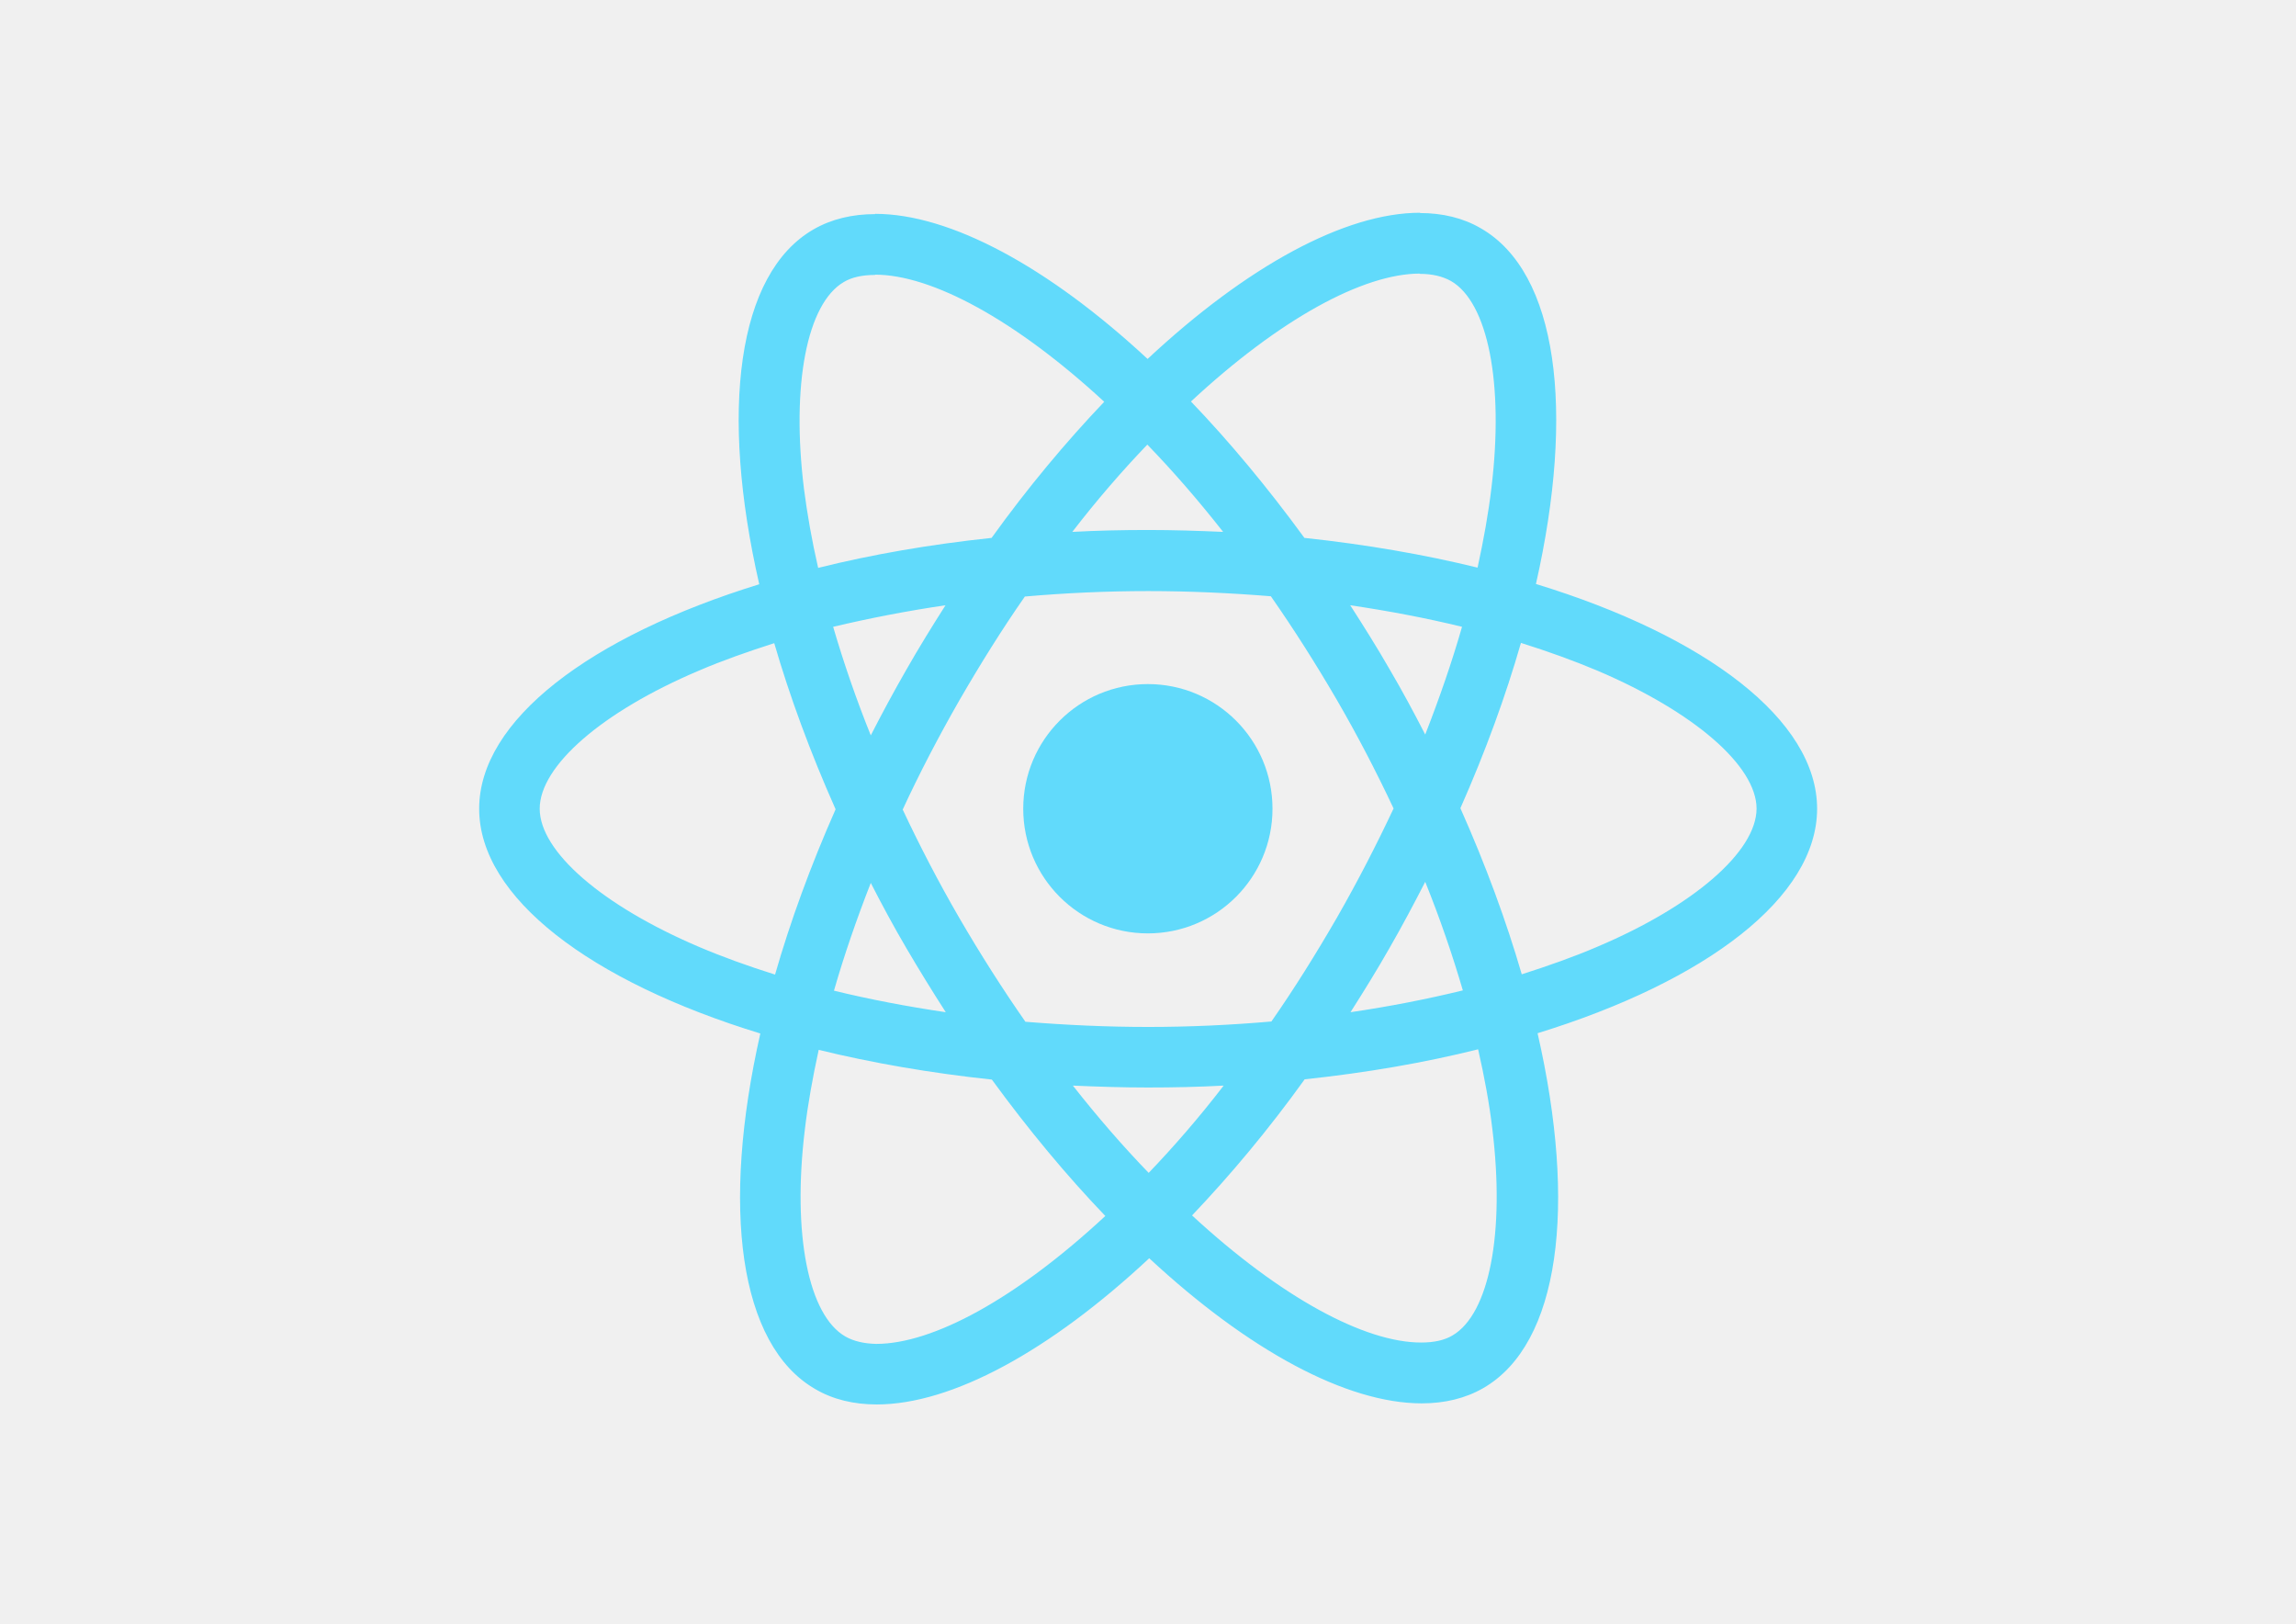
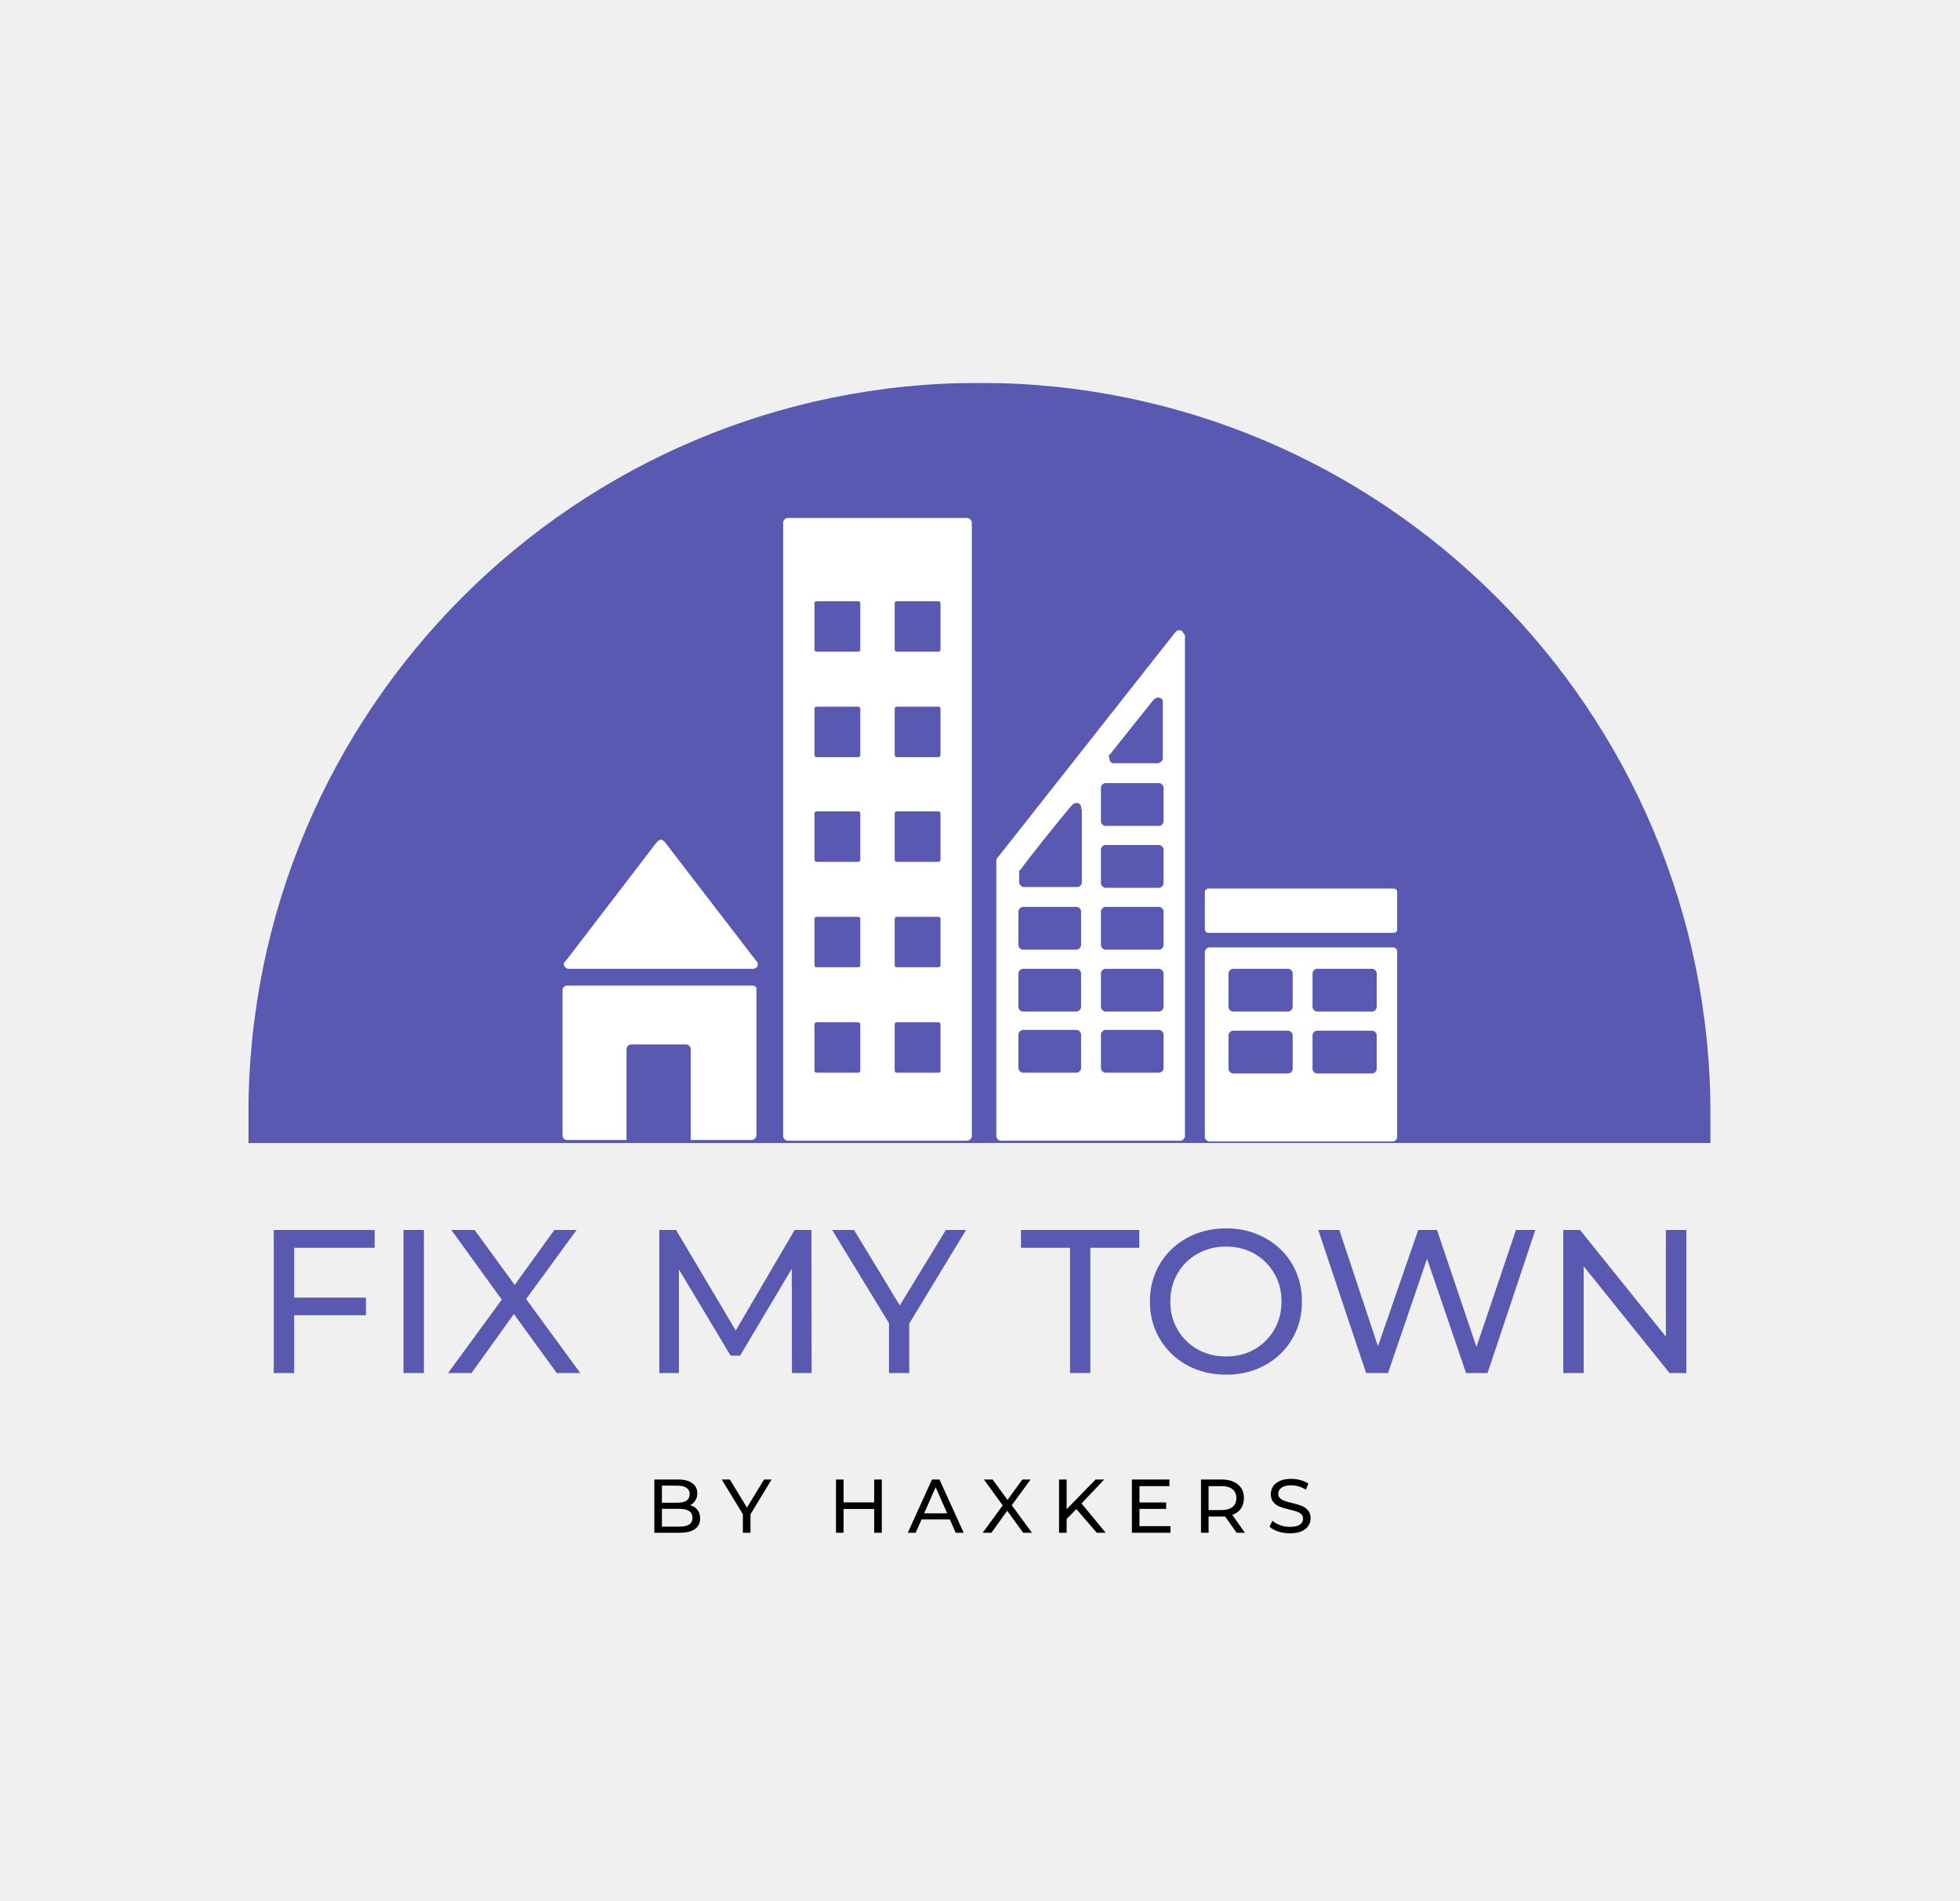
- <svg xmlns="http://www.w3.org/2000/svg" viewBox="0 0 841.9 595.3">
-   <g fill="#61DAFB">
-     <path d="M666.3 296.5c0-32.5-40.7-63.3-103.1-82.4 14.4-63.6 8-114.2-20.2-130.4-6.5-3.8-14.1-5.6-22.4-5.6v22.3c4.6 0 8.3.9 11.4 2.6 13.6 7.8 19.5 37.5 14.9 75.7-1.1 9.4-2.9 19.3-5.1 29.4-19.6-4.8-41-8.5-63.5-10.9-13.5-18.5-27.5-35.3-41.6-50 32.6-30.3 63.2-46.9 84-46.9V78c-27.5 0-63.5 19.6-99.9 53.6-36.4-33.8-72.4-53.2-99.9-53.2v22.3c20.7 0 51.4 16.5 84 46.6-14 14.7-28 31.4-41.3 49.9-22.6 2.4-44 6.1-63.6 11-2.3-10-4-19.7-5.2-29-4.7-38.2 1.1-67.9 14.6-75.8 3-1.8 6.9-2.6 11.5-2.6V78.5c-8.4 0-16 1.8-22.6 5.6-28.1 16.2-34.4 66.7-19.9 130.1-62.2 19.2-102.7 49.9-102.7 82.3 0 32.5 40.7 63.3 103.1 82.4-14.4 63.6-8 114.2 20.2 130.4 6.5 3.8 14.1 5.6 22.5 5.6 27.5 0 63.5-19.6 99.9-53.6 36.4 33.8 72.4 53.2 99.9 53.2 8.4 0 16-1.8 22.6-5.6 28.1-16.2 34.4-66.7 19.9-130.1 62-19.1 102.5-49.9 102.5-82.3zm-130.2-66.7c-3.7 12.9-8.3 26.2-13.5 39.5-4.1-8-8.4-16-13.1-24-4.6-8-9.5-15.8-14.4-23.4 14.2 2.1 27.9 4.7 41 7.9zm-45.8 106.5c-7.8 13.5-15.8 26.3-24.1 38.2-14.9 1.3-30 2-45.2 2-15.1 0-30.2-.7-45-1.9-8.3-11.9-16.4-24.6-24.2-38-7.6-13.1-14.5-26.4-20.8-39.8 6.2-13.4 13.2-26.8 20.7-39.9 7.8-13.5 15.8-26.3 24.1-38.2 14.9-1.3 30-2 45.2-2 15.1 0 30.2.7 45 1.9 8.3 11.9 16.4 24.6 24.2 38 7.6 13.1 14.5 26.4 20.8 39.8-6.3 13.4-13.2 26.8-20.7 39.9zm32.3-13c5.4 13.4 10 26.8 13.8 39.8-13.1 3.2-26.9 5.9-41.2 8 4.9-7.7 9.8-15.6 14.4-23.7 4.6-8 8.9-16.1 13-24.1zM421.2 430c-9.3-9.6-18.6-20.3-27.8-32 9 .4 18.2.7 27.5.7 9.4 0 18.7-.2 27.8-.7-9 11.7-18.3 22.4-27.5 32zm-74.4-58.9c-14.2-2.1-27.9-4.7-41-7.9 3.7-12.9 8.3-26.2 13.5-39.5 4.1 8 8.4 16 13.1 24 4.7 8 9.5 15.8 14.4 23.4zM420.7 163c9.3 9.6 18.6 20.3 27.8 32-9-.4-18.2-.7-27.5-.7-9.4 0-18.7.2-27.8.7 9-11.7 18.3-22.4 27.5-32zm-74 58.9c-4.9 7.7-9.8 15.6-14.4 23.7-4.6 8-8.9 16-13 24-5.4-13.4-10-26.8-13.8-39.8 13.1-3.1 26.9-5.8 41.2-7.9zm-90.5 125.2c-35.4-15.1-58.3-34.9-58.3-50.6 0-15.7 22.9-35.6 58.3-50.6 8.6-3.7 18-7 27.7-10.1 5.7 19.6 13.2 40 22.5 60.9-9.2 20.8-16.6 41.1-22.2 60.6-9.9-3.1-19.3-6.5-28-10.2zM310 490c-13.6-7.8-19.5-37.5-14.9-75.7 1.1-9.4 2.9-19.3 5.1-29.4 19.6 4.8 41 8.5 63.5 10.9 13.5 18.5 27.5 35.3 41.6 50-32.6 30.3-63.2 46.9-84 46.9-4.5-.1-8.3-1-11.3-2.7zm237.2-76.2c4.7 38.2-1.1 67.9-14.6 75.8-3 1.8-6.9 2.6-11.5 2.6-20.7 0-51.4-16.5-84-46.6 14-14.7 28-31.4 41.3-49.9 22.6-2.4 44-6.1 63.6-11 2.3 10.1 4.1 19.8 5.2 29.1zm38.5-66.7c-8.6 3.7-18 7-27.7 10.1-5.7-19.6-13.2-40-22.5-60.9 9.2-20.8 16.6-41.1 22.2-60.6 9.9 3.1 19.3 6.5 28.1 10.2 35.4 15.1 58.3 34.9 58.3 50.6-.1 15.7-23 35.6-58.4 50.6zM320.8 78.4z" />
-     <circle cx="420.9" cy="296.5" r="45.7" />
-     <path d="M520.5 78.1z" />
+ <svg xmlns="http://www.w3.org/2000/svg" width="200" height="194" viewBox="0 0 200 194" fill="none">
+   <mask id="mask0_24_13" style="mask-type:luminance" maskUnits="userSpaceOnUse" x="25" y="39" width="150" height="78">
+     <path d="M25.352 39.069H174.552V116.669H25.352V39.069Z" fill="white" />
+   </mask>
+   <g mask="url(#mask0_24_13)">
+     <path d="M171.552 116.656H99.944V116.669H25.35V113.683C25.35 93.081 33.7 74.427 47.198 60.925C60.698 47.423 79.346 39.071 99.944 39.071C120.542 39.071 139.19 47.423 152.687 60.925C166.187 74.427 174.537 93.081 174.537 113.683V116.656H171.552Z" fill="#5959b1" />
  </g>
+   <mask id="mask1_24_13" style="mask-type:luminance" maskUnits="userSpaceOnUse" x="57" y="52" width="86" height="65">
+     <path d="M57.385 52.675H142.585V116.667H57.385V52.675Z" fill="white" />
+   </mask>
+   <g mask="url(#mask1_24_13)">
+     <path d="M58.008 98.867H76.873C77.106 98.867 77.342 98.633 77.342 98.4C77.342 98.244 77.263 98.165 77.185 98.088L67.831 85.923L67.752 85.844C67.675 85.767 67.519 85.688 67.442 85.688C67.362 85.688 67.208 85.767 67.129 85.844L67.052 85.923L66.973 86L57.775 98.008L57.619 98.165C57.542 98.244 57.542 98.321 57.542 98.4C57.542 98.633 57.775 98.867 58.008 98.867ZM76.796 100.583H57.854C57.619 100.583 57.385 100.817 57.385 101.05V115.867C57.385 116.1 57.619 116.335 57.854 116.335H63.933V107.054C63.933 106.821 64.167 106.588 64.402 106.588H70.015C70.248 106.588 70.481 106.821 70.481 107.054V116.335H76.717C76.952 116.335 77.185 116.1 77.185 115.867V101.05C77.263 100.817 77.106 100.583 76.796 100.583ZM142.119 96.683H123.41C123.175 96.683 122.942 96.917 122.942 97.152V116.023C122.942 116.256 123.175 116.49 123.41 116.49H142.119C142.352 116.49 142.585 116.256 142.585 116.023V97.152C142.585 96.917 142.429 96.683 142.119 96.683ZM131.906 109.083C131.906 109.317 131.673 109.55 131.44 109.55H125.827C125.592 109.55 125.358 109.317 125.358 109.083V105.652C125.358 105.417 125.592 105.183 125.827 105.183H131.44C131.673 105.183 131.906 105.417 131.906 105.652V109.083ZM131.906 102.767C131.906 103 131.673 103.233 131.44 103.233H125.827C125.592 103.233 125.358 103 125.358 102.767V99.335C125.358 99.1 125.592 98.867 125.827 98.867H131.44C131.673 98.867 131.906 99.1 131.906 99.335V102.767ZM140.481 109.083C140.481 109.317 140.248 109.55 140.013 109.55H134.4C134.167 109.55 133.933 109.317 133.933 109.083V105.652C133.933 105.417 134.167 105.183 134.4 105.183H140.013C140.248 105.183 140.481 105.417 140.481 105.652V109.083ZM140.481 102.767C140.481 103 140.248 103.233 140.013 103.233H134.4C134.167 103.233 133.933 103 133.933 102.767V99.335C133.933 99.1 134.167 98.867 134.4 98.867H140.013C140.248 98.867 140.481 99.1 140.481 99.335V102.767ZM98.621 52.858H80.381C80.148 52.858 79.912 53.092 79.912 53.325V115.944C79.912 116.179 80.148 116.412 80.381 116.412H98.7C98.933 116.412 99.167 116.179 99.167 115.944V53.325C99.09 53.015 98.933 52.858 98.621 52.858ZM87.785 109.237C87.785 109.394 87.708 109.473 87.552 109.473H83.344C83.188 109.473 83.108 109.394 83.108 109.237V104.56C83.108 104.404 83.188 104.325 83.344 104.325H87.552C87.708 104.325 87.785 104.404 87.785 104.56V109.237ZM87.785 98.477C87.785 98.633 87.708 98.71 87.552 98.71H83.344C83.188 98.71 83.108 98.633 83.108 98.477V93.798C83.108 93.642 83.188 93.565 83.344 93.565H87.552C87.708 93.565 87.785 93.642 87.785 93.798V98.477ZM87.785 87.715C87.785 87.871 87.708 87.95 87.552 87.95H83.344C83.188 87.95 83.108 87.871 83.108 87.715V83.037C83.108 82.881 83.188 82.802 83.344 82.802H87.552C87.708 82.802 87.785 82.881 87.785 83.037V87.715ZM87.785 77.031C87.785 77.188 87.708 77.267 87.552 77.267H83.344C83.188 77.267 83.108 77.188 83.108 77.031V72.354C83.108 72.198 83.188 72.119 83.344 72.119H87.552C87.708 72.119 87.785 72.198 87.785 72.354V77.031ZM87.785 66.271C87.785 66.427 87.708 66.504 87.552 66.504H83.344C83.188 66.504 83.108 66.427 83.108 66.271V61.592C83.108 61.435 83.188 61.358 83.344 61.358H87.552C87.708 61.358 87.785 61.435 87.785 61.592V66.271ZM95.971 109.237C95.971 109.394 95.894 109.473 95.737 109.473H91.527C91.373 109.473 91.294 109.394 91.294 109.237V104.56C91.294 104.404 91.373 104.325 91.527 104.325H95.737C95.894 104.325 95.971 104.404 95.971 104.56V109.237ZM95.971 98.477C95.971 98.633 95.894 98.71 95.737 98.71H91.527C91.373 98.71 91.294 98.633 91.294 98.477V93.798C91.294 93.642 91.373 93.565 91.527 93.565H95.737C95.894 93.565 95.971 93.642 95.971 93.798V98.477ZM95.971 87.715C95.971 87.871 95.894 87.95 95.737 87.95H91.527C91.373 87.95 91.294 87.871 91.294 87.715V83.037C91.294 82.881 91.373 82.802 91.527 82.802H95.737C95.894 82.802 95.971 82.881 95.971 83.037V87.715ZM95.971 77.031C95.971 77.188 95.894 77.267 95.737 77.267H91.527C91.373 77.267 91.294 77.188 91.294 77.031V72.354C91.294 72.198 91.373 72.119 91.527 72.119H95.737C95.894 72.119 95.971 72.198 95.971 72.354V77.031ZM95.971 66.271C95.971 66.427 95.894 66.504 95.737 66.504H91.527C91.373 66.504 91.294 66.427 91.294 66.271V61.592C91.294 61.435 91.373 61.358 91.527 61.358H95.737C95.894 61.358 95.971 61.435 95.971 61.592V66.271ZM142.585 94.812C142.585 95.046 142.429 95.202 142.196 95.202H123.331C123.098 95.202 122.942 95.046 122.942 94.812V91.069C122.942 90.835 123.098 90.679 123.331 90.679H142.196C142.429 90.679 142.585 90.835 142.585 91.069V94.812ZM120.76 64.633C120.681 64.4 120.525 64.321 120.292 64.321C120.215 64.321 120.135 64.321 120.058 64.4L119.902 64.556L101.896 87.404L101.817 87.481C101.74 87.56 101.663 87.715 101.663 87.871V115.944C101.663 116.179 101.896 116.412 102.129 116.412H120.448C120.681 116.412 120.915 116.179 120.915 115.944V64.79C120.838 64.79 120.838 64.71 120.76 64.633ZM113.198 77.031L113.354 76.877C114.602 75.317 116.627 72.744 117.642 71.496L117.798 71.34C117.875 71.263 118.031 71.183 118.188 71.183C118.421 71.183 118.654 71.34 118.654 71.573V77.344C118.654 77.656 118.421 77.812 118.188 77.89H113.667C113.354 77.89 113.198 77.656 113.198 77.344C113.121 77.267 113.121 77.11 113.198 77.031ZM110.315 109.004C110.315 109.237 110.081 109.473 109.846 109.473H104.39C104.156 109.473 103.923 109.237 103.923 109.004V105.573C103.923 105.34 104.156 105.106 104.39 105.106H109.846C110.081 105.106 110.315 105.34 110.315 105.573V109.004ZM110.315 102.767C110.315 103 110.081 103.233 109.846 103.233H104.39C104.156 103.233 103.923 103 103.923 102.767V99.335C103.923 99.1 104.156 98.867 104.39 98.867H109.846C110.081 98.867 110.315 99.1 110.315 99.335V102.767ZM110.315 96.45C110.315 96.683 110.081 96.917 109.846 96.917H104.39C104.156 96.917 103.923 96.683 103.923 96.45V93.019C103.923 92.783 104.156 92.55 104.39 92.55H109.846C110.081 92.55 110.315 92.783 110.315 93.019V96.45ZM110.392 82.569V90.054C110.392 90.29 110.158 90.523 109.925 90.523H104.469C104.233 90.523 104 90.29 104 90.054V88.885C104 88.885 104 88.808 104.077 88.808C104.077 88.808 104.077 88.729 104.156 88.729C104.858 87.715 107.975 83.817 109.3 82.256L109.456 82.1C109.535 82.023 109.69 81.946 109.846 81.946C110.081 81.946 110.315 82.1 110.315 82.335V82.569H110.392ZM118.733 109.004C118.733 109.237 118.498 109.473 118.265 109.473H112.808C112.575 109.473 112.342 109.237 112.342 109.004V105.573C112.342 105.34 112.575 105.106 112.808 105.106H118.265C118.498 105.106 118.733 105.34 118.733 105.573V109.004ZM118.733 102.767C118.733 103 118.498 103.233 118.265 103.233H112.808C112.575 103.233 112.342 103 112.342 102.767V99.335C112.342 99.1 112.575 98.867 112.808 98.867H118.265C118.498 98.867 118.733 99.1 118.733 99.335V102.767ZM118.733 96.45C118.733 96.683 118.498 96.917 118.265 96.917H112.808C112.575 96.917 112.342 96.683 112.342 96.45V93.019C112.342 92.783 112.575 92.55 112.808 92.55H118.265C118.498 92.55 118.733 92.783 118.733 93.019V96.45ZM118.733 90.133C118.733 90.367 118.498 90.6 118.265 90.6H112.808C112.575 90.6 112.342 90.367 112.342 90.133V86.702C112.342 86.469 112.575 86.233 112.808 86.233H118.265C118.498 86.233 118.733 86.469 118.733 86.702V90.133ZM118.733 83.817C118.733 84.05 118.498 84.285 118.265 84.285H112.808C112.575 84.285 112.342 84.05 112.342 83.817V80.385C112.342 80.152 112.575 79.917 112.808 79.917H118.265C118.498 79.917 118.733 80.152 118.733 80.385V83.817Z" fill="white" />
+   </g>
+   <path d="M30.017 127.338V132.421H37.342V134.221H30.017V140.121H27.933V125.521H38.233V127.338H30.017Z" fill="#5959b1" />
+   <path d="M41.173 125.521H43.256V140.121H41.173V125.521Z" fill="#5959b1" />
+   <path d="M56.812 140.121L52.437 134.096L48.112 140.121H45.72L51.203 132.63L46.053 125.521H48.428L52.52 131.13L56.562 125.521H58.837L53.687 132.571L59.212 140.121H56.812Z" fill="#5959b1" />
+   <path d="M80.811 140.121L80.794 129.48L75.519 138.346H74.552L69.277 129.546V140.121H67.277V125.521H68.986L75.077 135.78L81.086 125.521H82.794L82.819 140.121H80.811Z" fill="#5959b1" />
+   <path d="M92.781 135.071V140.121H90.714V135.03L84.914 125.521H87.147L91.814 133.221L96.514 125.521H98.573L92.781 135.071Z" fill="#5959b1" />
+   <path d="M109.188 127.338H104.18V125.521H116.255V127.338H111.255V140.121H109.188V127.338Z" fill="#5959b1" />
+   <path d="M125.118 140.288C123.639 140.288 122.31 139.967 121.127 139.321C119.948 138.671 119.021 137.778 118.343 136.638C117.671 135.5 117.335 134.228 117.335 132.821C117.335 131.417 117.671 130.144 118.343 129.005C119.021 127.867 119.948 126.975 121.127 126.33C122.31 125.68 123.639 125.355 125.118 125.355C126.579 125.355 127.898 125.68 129.077 126.33C130.26 126.975 131.185 127.863 131.852 128.996C132.518 130.13 132.852 131.405 132.852 132.821C132.852 134.238 132.518 135.513 131.852 136.646C131.185 137.78 130.26 138.671 129.077 139.321C127.898 139.967 126.579 140.288 125.118 140.288ZM125.118 138.43C126.185 138.43 127.146 138.188 128.002 137.705C128.856 137.217 129.531 136.544 130.027 135.688C130.521 134.834 130.768 133.878 130.768 132.821C130.768 131.767 130.521 130.811 130.027 129.955C129.531 129.1 128.856 128.43 128.002 127.946C127.146 127.459 126.185 127.213 125.118 127.213C124.046 127.213 123.073 127.459 122.202 127.946C121.335 128.43 120.654 129.1 120.16 129.955C119.664 130.811 119.418 131.767 119.418 132.821C119.418 133.878 119.664 134.834 120.16 135.688C120.654 136.544 121.335 137.217 122.202 137.705C123.073 138.188 124.046 138.43 125.118 138.43Z" fill="#5959b1" />
+   <path d="M156.666 125.521L151.791 140.121H149.599L145.616 128.463L141.633 140.121H139.399L134.516 125.521H136.666L140.608 137.388L144.716 125.521H146.633L150.658 137.455L154.691 125.521H156.666Z" fill="#5959b1" />
+   <path d="M172.076 125.521V140.121H170.36L161.601 129.23V140.121H159.518V125.521H161.226L169.985 136.405V125.521H172.076Z" fill="#5959b1" />
+   <path d="M70.426 153.604C70.743 153.693 70.989 153.851 71.168 154.079C71.351 154.308 71.443 154.599 71.443 154.954C71.443 155.426 71.263 155.791 70.909 156.045C70.553 156.295 70.036 156.42 69.359 156.42H66.768V150.987H69.209C69.826 150.987 70.303 151.112 70.643 151.362C70.98 151.608 71.151 151.949 71.151 152.387C71.151 152.676 71.084 152.924 70.951 153.129C70.822 153.335 70.647 153.493 70.426 153.604ZM67.543 151.612V153.354H69.134C69.534 153.354 69.838 153.283 70.051 153.137C70.268 152.987 70.376 152.768 70.376 152.479C70.376 152.195 70.268 151.983 70.051 151.837C69.838 151.687 69.534 151.612 69.134 151.612H67.543ZM69.326 155.795C69.77 155.795 70.103 155.724 70.326 155.579C70.547 155.429 70.659 155.199 70.659 154.887C70.659 154.283 70.213 153.979 69.326 153.979H67.543V155.795H69.326Z" fill="black" />
+   <path d="M76.578 154.537V156.42H75.803V154.529L73.645 150.987H74.478L76.22 153.854L77.961 150.987H78.736L76.578 154.537Z" fill="black" />
+   <path d="M89.979 150.987V156.42H89.204V153.995H86.079V156.42H85.304V150.987H86.079V153.32H89.204V150.987H89.979Z" fill="black" />
+   <path d="M96.925 155.062H94.034L93.433 156.42H92.633L95.1 150.987H95.867L98.334 156.42H97.517L96.925 155.062ZM96.65 154.437L95.475 151.779L94.3 154.437H96.65Z" fill="black" />
+   <path d="M104.408 156.42L102.775 154.179L101.166 156.42H100.275L102.316 153.629L100.4 150.987H101.283L102.808 153.07L104.316 150.987H105.158L103.241 153.612L105.3 156.42H104.408Z" fill="black" />
+   <path d="M109.833 154.004L108.841 155.012V156.42H108.066V150.987H108.841V154.02L111.791 150.987H112.674L110.358 153.429L112.824 156.42H111.916L109.833 154.004Z" fill="black" />
+   <path d="M119.439 155.745V156.42H115.498V150.987H119.331V151.662H116.273V153.329H118.998V153.987H116.273V155.745H119.439Z" fill="black" />
+   <path d="M126.182 156.42L125.007 154.754C124.861 154.76 124.749 154.762 124.666 154.762H123.324V156.42H122.549V150.987H124.666C125.37 150.987 125.924 151.158 126.324 151.495C126.728 151.829 126.932 152.291 126.932 152.879C126.932 153.295 126.828 153.654 126.624 153.954C126.418 154.249 126.124 154.462 125.741 154.595L127.032 156.42H126.182ZM124.649 154.104C125.136 154.104 125.509 153.999 125.766 153.787C126.026 153.576 126.157 153.274 126.157 152.879C126.157 152.485 126.026 152.185 125.766 151.979C125.509 151.768 125.136 151.662 124.649 151.662H123.324V154.104H124.649Z" fill="black" />
+   <path d="M131.626 156.479C131.214 156.479 130.818 156.418 130.435 156.295C130.055 156.168 129.76 156.002 129.543 155.795L129.835 155.195C130.039 155.379 130.303 155.529 130.626 155.645C130.947 155.762 131.28 155.82 131.626 155.82C132.076 155.82 132.412 155.745 132.635 155.595C132.855 155.441 132.968 155.237 132.968 154.987C132.968 154.799 132.905 154.645 132.785 154.529C132.662 154.412 132.512 154.324 132.335 154.262C132.155 154.202 131.903 154.133 131.576 154.054C131.17 153.954 130.839 153.858 130.585 153.762C130.335 153.662 130.12 153.51 129.943 153.304C129.764 153.099 129.676 152.824 129.676 152.479C129.676 152.185 129.751 151.92 129.901 151.687C130.055 151.454 130.289 151.268 130.601 151.129C130.912 150.991 131.297 150.92 131.76 150.92C132.08 150.92 132.395 150.962 132.701 151.045C133.012 151.129 133.28 151.249 133.51 151.404L133.251 152.02C133.022 151.877 132.778 151.768 132.518 151.695C132.262 151.618 132.01 151.579 131.76 151.579C131.32 151.579 130.989 151.66 130.768 151.82C130.545 151.983 130.435 152.191 130.435 152.445C130.435 152.629 130.495 152.779 130.618 152.895C130.745 153.012 130.901 153.104 131.085 153.17C131.268 153.237 131.518 153.308 131.835 153.379C132.245 153.474 132.572 153.57 132.818 153.67C133.068 153.77 133.28 153.92 133.46 154.12C133.643 154.32 133.735 154.593 133.735 154.937C133.735 155.22 133.655 155.483 133.501 155.72C133.345 155.954 133.11 156.141 132.793 156.279C132.476 156.412 132.087 156.479 131.626 156.479Z" fill="black" />
</svg>
